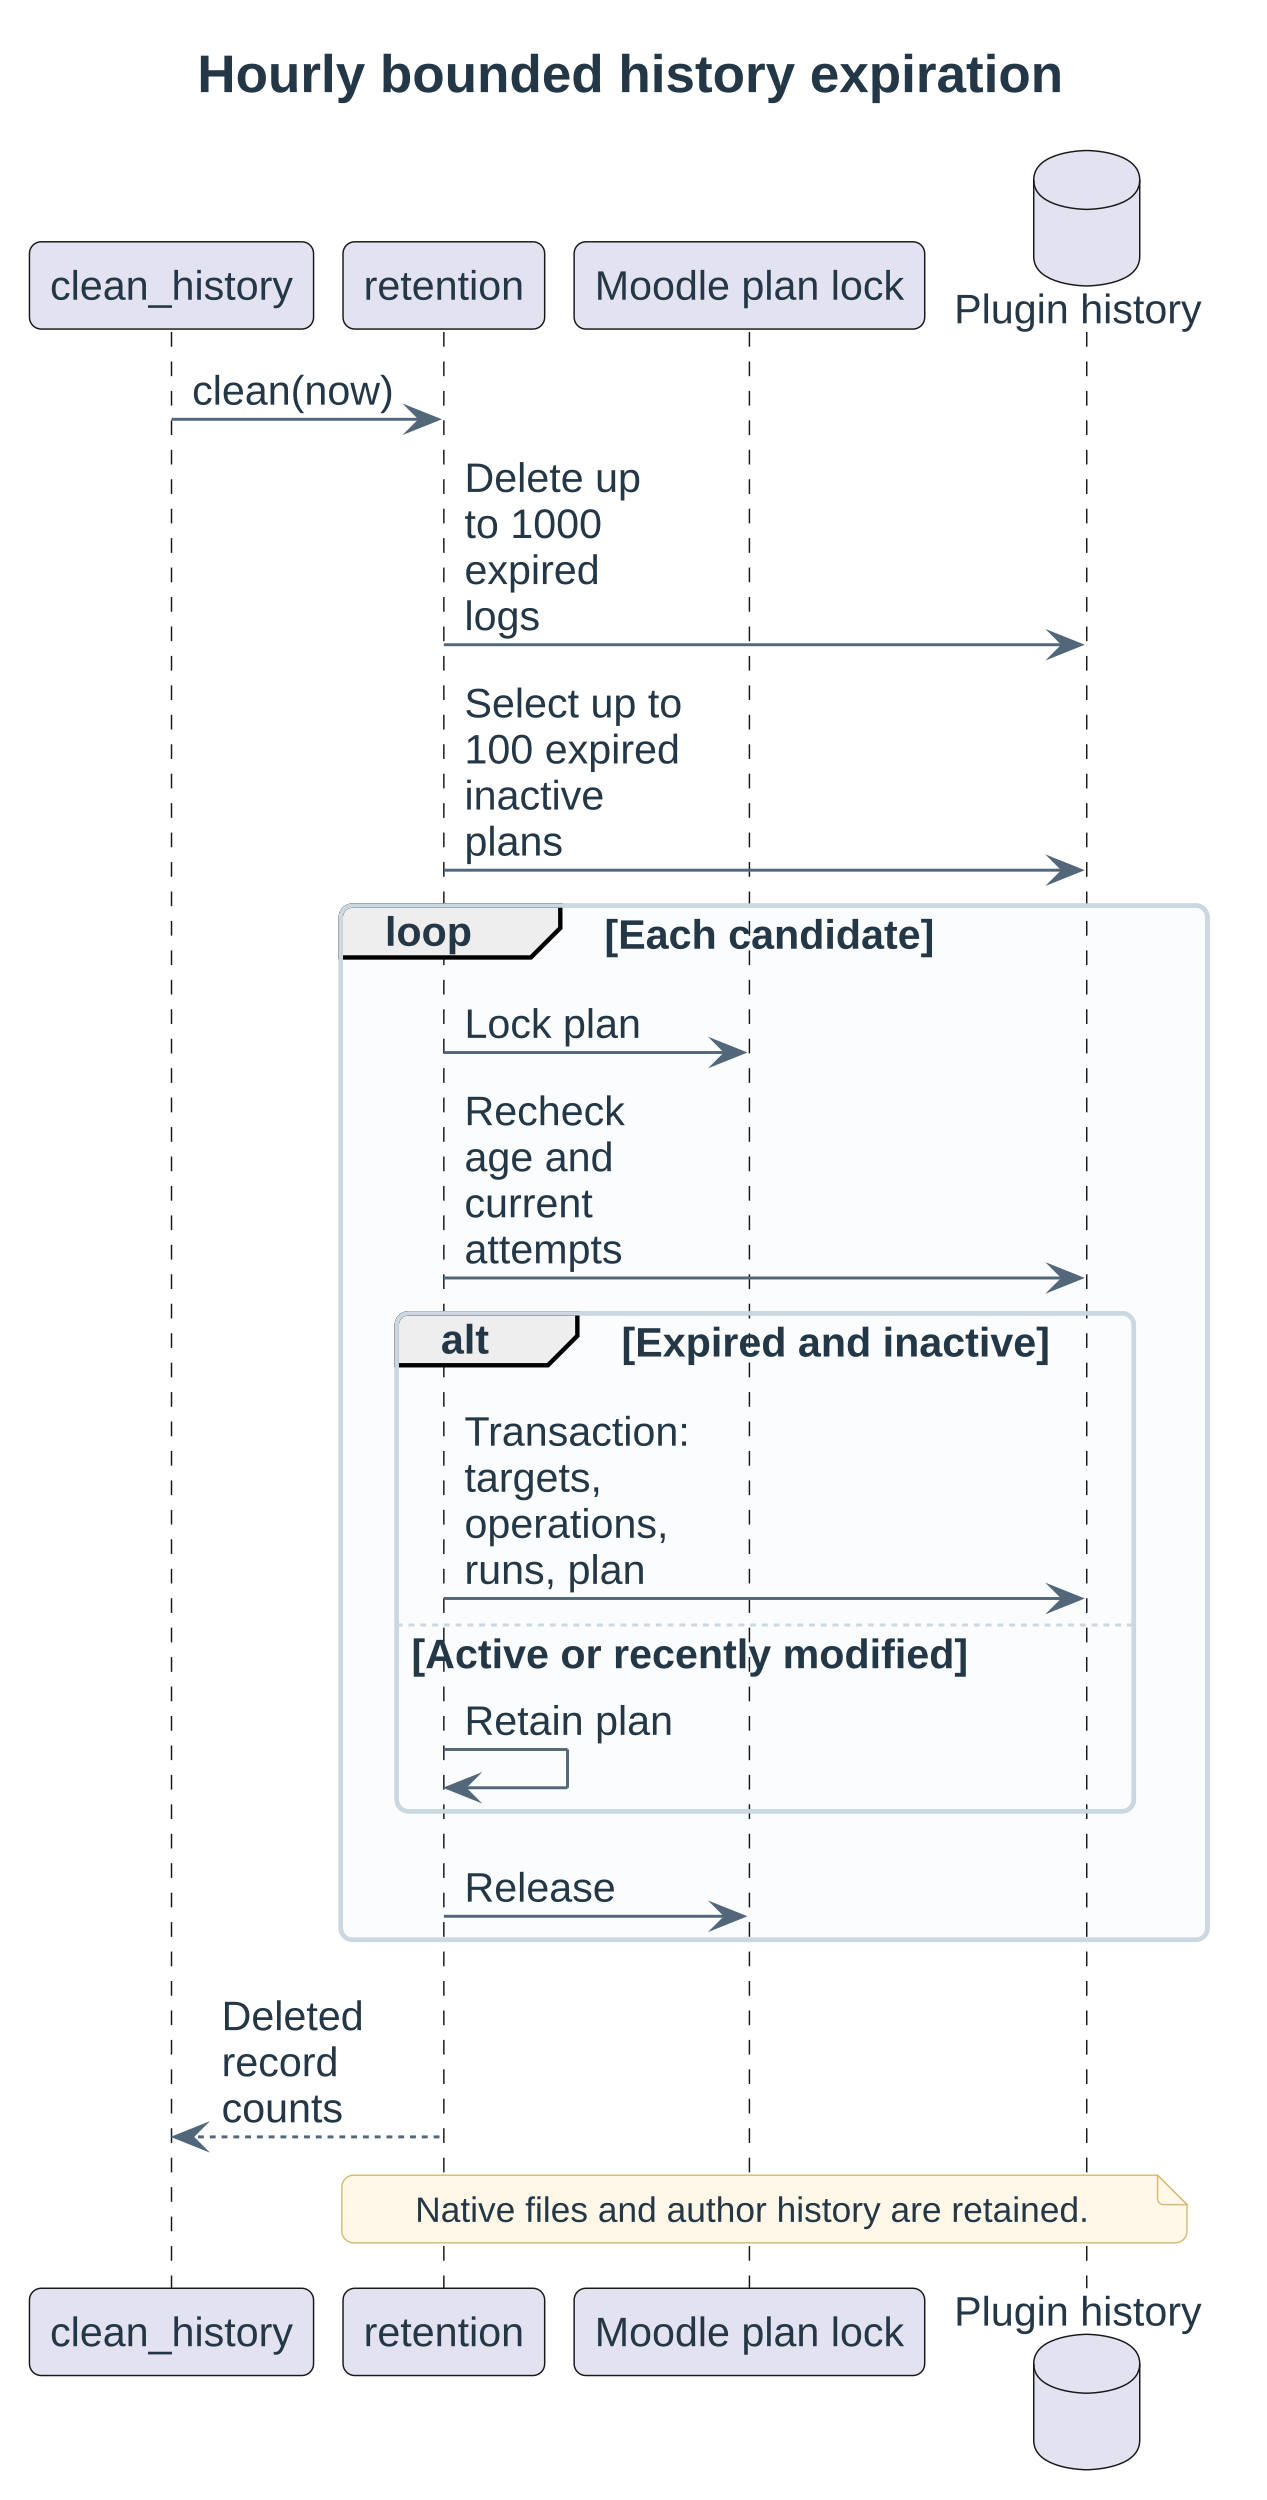
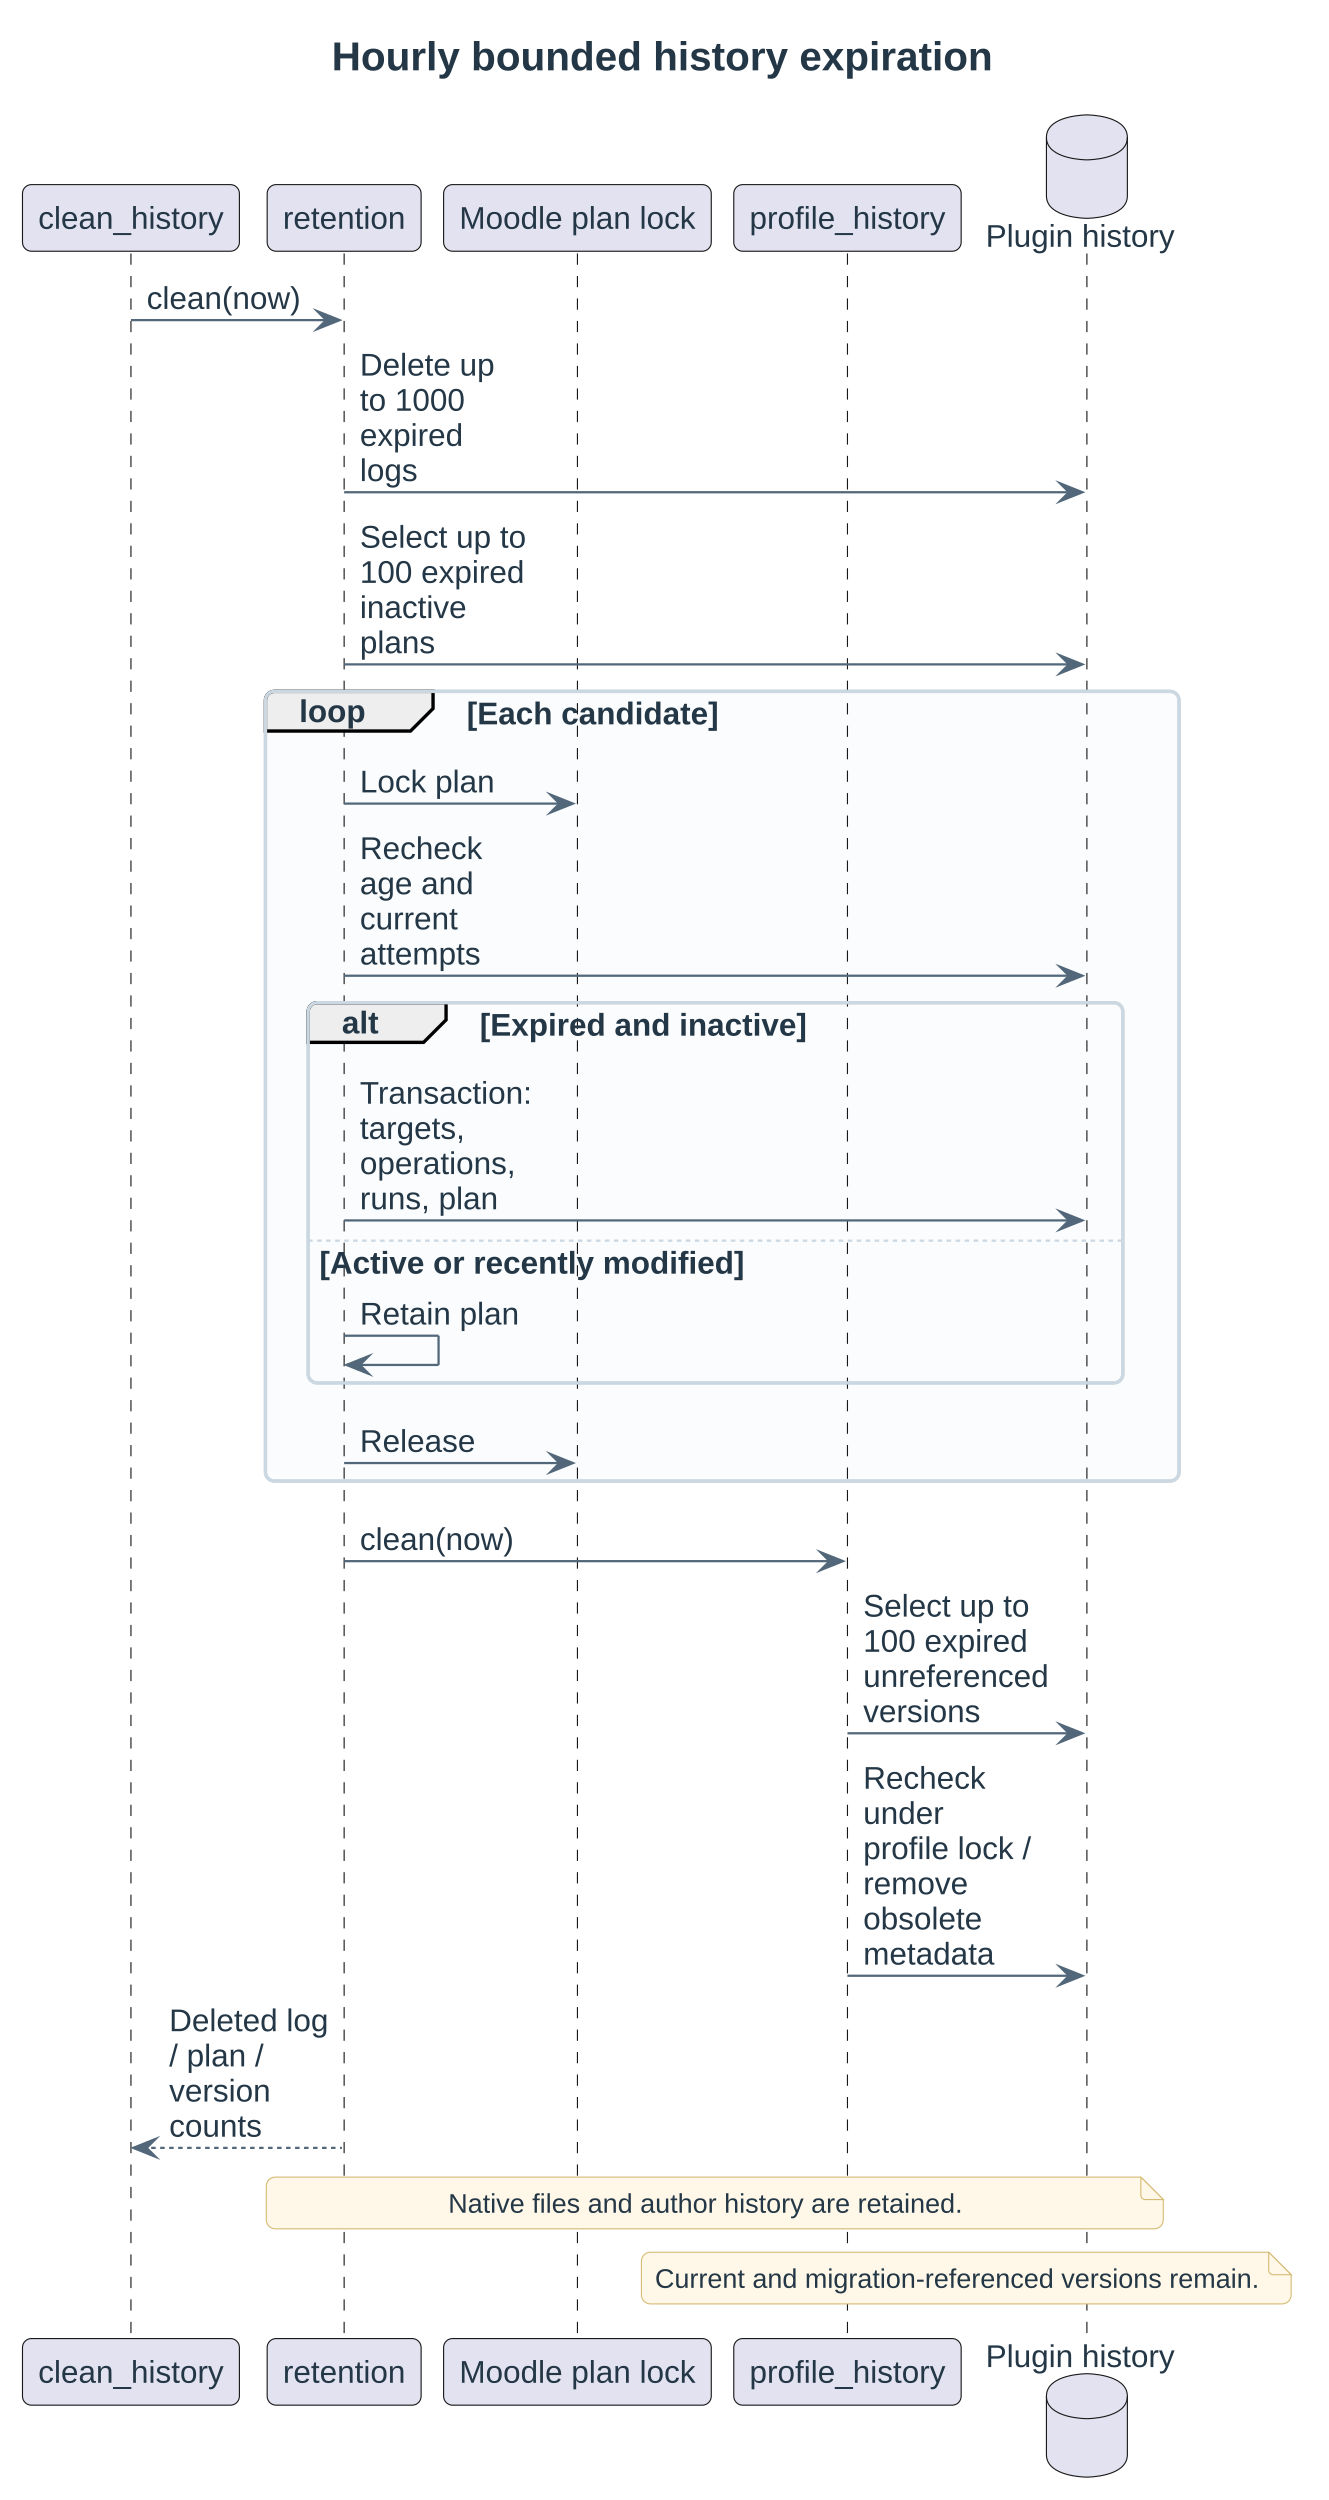
- <svg xmlns="http://www.w3.org/2000/svg" version="1.1" data-diagram-type="SEQUENCE" style="width:430px;height:849px;background:#FFFFFF;" width="430px" height="849px" viewBox="0 0 430 849" zoomAndPan="magnify" preserveAspectRatio="none" contentStyleType="text/css">
+ <svg xmlns="http://www.w3.org/2000/svg" version="1.1" data-diagram-type="SEQUENCE" style="width:591px;height:1112px;background:#FFFFFF;" width="591px" height="1112px" viewBox="0 0 591 1112" zoomAndPan="magnify" preserveAspectRatio="none" contentStyleType="text/css">
  <defs />
  <g font-family="sans-serif" lengthAdjust="spacing">
    <g class="title" data-source-line="2">
-       <text x="67.017" y="31.295" fill="#243746" font-size="18" textLength="294.021" font-weight="700" font-family="Arial">Hourly bounded history expiration</text>
+       <text x="147.537" y="31.295" fill="#243746" font-size="18" textLength="294.021" font-weight="700" font-family="Arial">Hourly bounded history expiration</text>
    </g>
-     <rect x="115.73" y="307.516" width="294.323" height="351.25" fill="#FAFCFD" style="stroke:#FAFCFD;stroke-width:1;" rx="4" ry="4" />
-     <rect x="115.73" y="307.516" width="294.323" height="351.25" fill="none" style="stroke:#CCD8E1;stroke-width:1.5;" rx="4" ry="4" />
-     <rect x="134.73" y="446" width="250.323" height="169.125" fill="#FAFCFD" style="stroke:#FAFCFD;stroke-width:1;" rx="4" ry="4" />
-     <rect x="134.73" y="446" width="250.323" height="169.125" fill="none" style="stroke:#CCD8E1;stroke-width:1.5;" rx="4" ry="4" />
+     <rect x="118.072" y="307.516" width="406.381" height="351.25" fill="#FAFCFD" style="stroke:#FAFCFD;stroke-width:1;" rx="4" ry="4" />
+     <rect x="118.072" y="307.516" width="406.381" height="351.25" fill="none" style="stroke:#CCD8E1;stroke-width:1.5;" rx="4" ry="4" />
+     <rect x="137.072" y="446" width="362.381" height="169.125" fill="#FAFCFD" style="stroke:#FAFCFD;stroke-width:1;" rx="4" ry="4" />
+     <rect x="137.072" y="446" width="362.381" height="169.125" fill="none" style="stroke:#CCD8E1;stroke-width:1.5;" rx="4" ry="4" />
    <g>
-       <rect x="54.745" y="112.75" width="8" height="664.344" fill="#000" fill-opacity="0" />
-       <line x1="58.245" y1="112.75" x2="58.245" y2="777.094" style="stroke:#181818;stroke-width:0.5;stroke-dasharray:5,5;" />
+       <rect x="54.745" y="112.75" width="8" height="927.438" fill="#000" fill-opacity="0" />
+       <line x1="58.245" y1="112.75" x2="58.245" y2="1040.188" style="stroke:#181818;stroke-width:0.5;stroke-dasharray:5,5;" />
    </g>
    <g>
-       <rect x="147.23" y="112.75" width="8" height="664.344" fill="#000" fill-opacity="0" />
-       <line x1="150.73" y1="112.75" x2="150.73" y2="777.094" style="stroke:#181818;stroke-width:0.5;stroke-dasharray:5,5;" />
+       <rect x="149.572" y="112.75" width="8" height="927.438" fill="#000" fill-opacity="0" />
+       <line x1="153.072" y1="112.75" x2="153.072" y2="1040.188" style="stroke:#181818;stroke-width:0.5;stroke-dasharray:5,5;" />
    </g>
    <g>
-       <rect x="251.002" y="112.75" width="8" height="664.344" fill="#000" fill-opacity="0" />
-       <line x1="254.502" y1="112.75" x2="254.502" y2="777.094" style="stroke:#181818;stroke-width:0.5;stroke-dasharray:5,5;" />
+       <rect x="253.344" y="112.75" width="8" height="927.438" fill="#000" fill-opacity="0" />
+       <line x1="256.844" y1="112.75" x2="256.844" y2="1040.188" style="stroke:#181818;stroke-width:0.5;stroke-dasharray:5,5;" />
    </g>
    <g>
-       <rect x="365.554" y="112.75" width="8" height="664.344" fill="#000" fill-opacity="0" />
-       <line x1="369.054" y1="112.75" x2="369.054" y2="777.094" style="stroke:#181818;stroke-width:0.5;stroke-dasharray:5,5;" />
+       <rect x="373.45" y="112.75" width="8" height="927.438" fill="#000" fill-opacity="0" />
+       <line x1="376.95" y1="112.75" x2="376.95" y2="1040.188" style="stroke:#181818;stroke-width:0.5;stroke-dasharray:5,5;" />
+     </g>
+     <g>
+       <rect x="479.953" y="112.75" width="8" height="927.438" fill="#000" fill-opacity="0" />
+       <line x1="483.453" y1="112.75" x2="483.453" y2="1040.188" style="stroke:#181818;stroke-width:0.5;stroke-dasharray:5,5;" />
    </g>
    <rect x="10" y="82.109" width="96.489" height="29.641" fill="#E2E2F0" style="stroke:#181818;stroke-width:0.5;" rx="4" ry="4" />
    <text x="17" y="101.783" fill="#243746" font-size="14" textLength="82.489" font-family="Arial">clean_history</text>
-     <rect x="116.489" y="82.109" width="68.482" height="29.641" fill="#E2E2F0" style="stroke:#181818;stroke-width:0.5;" rx="4" ry="4" />
-     <text x="123.489" y="101.783" fill="#243746" font-size="14" textLength="54.482" font-family="Arial">retention</text>
-     <rect x="194.972" y="82.109" width="119.062" height="29.641" fill="#E2E2F0" style="stroke:#181818;stroke-width:0.5;" rx="4" ry="4" />
-     <text x="201.972" y="101.783" fill="#243746" font-size="14" textLength="105.062" font-family="Arial">Moodle plan lock</text>
-     <text x="324.033" y="109.783" fill="#243746" font-size="14" textLength="84.041" font-family="Arial">Plugin history</text>
-     <path d="M351.054,61.109 C351.054,51.109 369.054,51.109 369.054,51.109 C369.054,51.109 387.054,51.109 387.054,61.109 L387.054,87.109 C387.054,97.109 369.054,97.109 369.054,97.109 C369.054,97.109 351.054,97.109 351.054,87.109 L351.054,61.109" style="stroke:#181818;stroke-width:0.5;" fill="#E2E2F0" />
-     <path d="M351.054,61.109 C351.054,71.109 369.054,71.109 369.054,71.109 C369.054,71.109 387.054,71.109 387.054,61.109" style="stroke:#181818;stroke-width:0.5;" fill="none" />
-     <rect x="10" y="777.094" width="96.489" height="29.641" fill="#E2E2F0" style="stroke:#181818;stroke-width:0.5;" rx="4" ry="4" />
-     <text x="17" y="796.768" fill="#243746" font-size="14" textLength="82.489" font-family="Arial">clean_history</text>
-     <rect x="116.489" y="777.094" width="68.482" height="29.641" fill="#E2E2F0" style="stroke:#181818;stroke-width:0.5;" rx="4" ry="4" />
-     <text x="123.489" y="796.768" fill="#243746" font-size="14" textLength="54.482" font-family="Arial">retention</text>
-     <rect x="194.972" y="777.094" width="119.062" height="29.641" fill="#E2E2F0" style="stroke:#181818;stroke-width:0.5;" rx="4" ry="4" />
-     <text x="201.972" y="796.768" fill="#243746" font-size="14" textLength="105.062" font-family="Arial">Moodle plan lock</text>
-     <text x="324.033" y="789.768" fill="#243746" font-size="14" textLength="84.041" font-family="Arial">Plugin history</text>
-     <path d="M351.054,802.734 C351.054,792.734 369.054,792.734 369.054,792.734 C369.054,792.734 387.054,792.734 387.054,802.734 L387.054,828.734 C387.054,838.734 369.054,838.734 369.054,838.734 C369.054,838.734 351.054,838.734 351.054,828.734 L351.054,802.734" style="stroke:#181818;stroke-width:0.5;" fill="#E2E2F0" />
-     <path d="M351.054,802.734 C351.054,812.734 369.054,812.734 369.054,812.734 C369.054,812.734 387.054,812.734 387.054,802.734" style="stroke:#181818;stroke-width:0.5;" fill="none" />
-     <polygon points="138.73,138.391,148.73,142.391,138.73,146.391,142.73,142.391" fill="#526779" style="stroke:#526779;stroke-width:1;stroke-linejoin:miter;stroke-miterlimit:10;" />
-     <line x1="58.245" y1="142.391" x2="144.73" y2="142.391" style="stroke:#526779;stroke-width:1;" />
+     <rect x="118.831" y="82.109" width="68.482" height="29.641" fill="#E2E2F0" style="stroke:#181818;stroke-width:0.5;" rx="4" ry="4" />
+     <text x="125.831" y="101.783" fill="#243746" font-size="14" textLength="54.482" font-family="Arial">retention</text>
+     <rect x="197.313" y="82.109" width="119.062" height="29.641" fill="#E2E2F0" style="stroke:#181818;stroke-width:0.5;" rx="4" ry="4" />
+     <text x="204.313" y="101.783" fill="#243746" font-size="14" textLength="105.062" font-family="Arial">Moodle plan lock</text>
+     <rect x="326.375" y="82.109" width="101.151" height="29.641" fill="#E2E2F0" style="stroke:#181818;stroke-width:0.5;" rx="4" ry="4" />
+     <text x="333.375" y="101.783" fill="#243746" font-size="14" textLength="87.151" font-family="Arial">profile_history</text>
+     <text x="438.433" y="109.783" fill="#243746" font-size="14" textLength="84.041" font-family="Arial">Plugin history</text>
+     <path d="M465.453,61.109 C465.453,51.109 483.453,51.109 483.453,51.109 C483.453,51.109 501.453,51.109 501.453,61.109 L501.453,87.109 C501.453,97.109 483.453,97.109 483.453,97.109 C483.453,97.109 465.453,97.109 465.453,87.109 L465.453,61.109" style="stroke:#181818;stroke-width:0.5;" fill="#E2E2F0" />
+     <path d="M465.453,61.109 C465.453,71.109 483.453,71.109 483.453,71.109 C483.453,71.109 501.453,71.109 501.453,61.109" style="stroke:#181818;stroke-width:0.5;" fill="none" />
+     <rect x="10" y="1040.188" width="96.489" height="29.641" fill="#E2E2F0" style="stroke:#181818;stroke-width:0.5;" rx="4" ry="4" />
+     <text x="17" y="1059.861" fill="#243746" font-size="14" textLength="82.489" font-family="Arial">clean_history</text>
+     <rect x="118.831" y="1040.188" width="68.482" height="29.641" fill="#E2E2F0" style="stroke:#181818;stroke-width:0.5;" rx="4" ry="4" />
+     <text x="125.831" y="1059.861" fill="#243746" font-size="14" textLength="54.482" font-family="Arial">retention</text>
+     <rect x="197.313" y="1040.188" width="119.062" height="29.641" fill="#E2E2F0" style="stroke:#181818;stroke-width:0.5;" rx="4" ry="4" />
+     <text x="204.313" y="1059.861" fill="#243746" font-size="14" textLength="105.062" font-family="Arial">Moodle plan lock</text>
+     <rect x="326.375" y="1040.188" width="101.151" height="29.641" fill="#E2E2F0" style="stroke:#181818;stroke-width:0.5;" rx="4" ry="4" />
+     <text x="333.375" y="1059.861" fill="#243746" font-size="14" textLength="87.151" font-family="Arial">profile_history</text>
+     <text x="438.433" y="1052.861" fill="#243746" font-size="14" textLength="84.041" font-family="Arial">Plugin history</text>
+     <path d="M465.453,1065.828 C465.453,1055.828 483.453,1055.828 483.453,1055.828 C483.453,1055.828 501.453,1055.828 501.453,1065.828 L501.453,1091.828 C501.453,1101.828 483.453,1101.828 483.453,1101.828 C483.453,1101.828 465.453,1101.828 465.453,1091.828 L465.453,1065.828" style="stroke:#181818;stroke-width:0.5;" fill="#E2E2F0" />
+     <path d="M465.453,1065.828 C465.453,1075.828 483.453,1075.828 483.453,1075.828 C483.453,1075.828 501.453,1075.828 501.453,1065.828" style="stroke:#181818;stroke-width:0.5;" fill="none" />
+     <polygon points="141.072,138.391,151.072,142.391,141.072,146.391,145.072,142.391" fill="#526779" style="stroke:#526779;stroke-width:1;stroke-linejoin:miter;stroke-miterlimit:10;" />
+     <line x1="58.245" y1="142.391" x2="147.072" y2="142.391" style="stroke:#526779;stroke-width:1;" />
    <text x="65.245" y="137.424" fill="#243746" font-size="14" textLength="68.476" font-family="Arial">clean(now)</text>
-     <polygon points="357.054,214.953,367.054,218.953,357.054,222.953,361.054,218.953" fill="#526779" style="stroke:#526779;stroke-width:1;stroke-linejoin:miter;stroke-miterlimit:10;" />
-     <line x1="150.73" y1="218.953" x2="363.054" y2="218.953" style="stroke:#526779;stroke-width:1;" />
-     <text x="157.73" y="167.064" fill="#243746" font-size="14" textLength="40.469" font-family="Arial">Delete</text>
-     <text x="198.199" y="167.064" fill="#243746" font-size="14" font-family="Arial"> </text>
-     <text x="202.089" y="167.064" fill="#243746" font-size="14" textLength="15.572" font-family="Arial">up</text>
-     <text x="157.73" y="182.705" fill="#243746" font-size="14" textLength="11.676" font-family="Arial">to</text>
-     <text x="169.406" y="182.705" fill="#243746" font-size="14" font-family="Arial"> </text>
-     <text x="173.296" y="182.705" fill="#243746" font-size="14" textLength="31.145" font-family="Arial">1000</text>
-     <text x="157.73" y="198.346" fill="#243746" font-size="14" textLength="45.917" font-family="Arial">expired</text>
-     <text x="157.73" y="213.986" fill="#243746" font-size="14" textLength="25.683" font-family="Arial">logs</text>
-     <polygon points="357.054,291.516,367.054,295.516,357.054,299.516,361.054,295.516" fill="#526779" style="stroke:#526779;stroke-width:1;stroke-linejoin:miter;stroke-miterlimit:10;" />
-     <line x1="150.73" y1="295.516" x2="363.054" y2="295.516" style="stroke:#526779;stroke-width:1;" />
-     <text x="157.73" y="243.627" fill="#243746" font-size="14" textLength="38.91" font-family="Arial">Select</text>
-     <text x="196.641" y="243.627" fill="#243746" font-size="14" font-family="Arial"> </text>
-     <text x="200.53" y="243.627" fill="#243746" font-size="14" textLength="15.572" font-family="Arial">up</text>
-     <text x="216.103" y="243.627" fill="#243746" font-size="14" font-family="Arial"> </text>
-     <text x="219.992" y="243.627" fill="#243746" font-size="14" textLength="11.676" font-family="Arial">to</text>
-     <text x="157.73" y="259.268" fill="#243746" font-size="14" textLength="23.358" font-family="Arial">100</text>
-     <text x="181.089" y="259.268" fill="#243746" font-size="14" font-family="Arial"> </text>
-     <text x="184.979" y="259.268" fill="#243746" font-size="14" textLength="45.917" font-family="Arial">expired</text>
-     <text x="157.73" y="274.908" fill="#243746" font-size="14" textLength="47.469" font-family="Arial">inactive</text>
-     <text x="157.73" y="290.549" fill="#243746" font-size="14" textLength="33.469" font-family="Arial">plans</text>
-     <path d="M119.73,307.516 L190.275,307.516 L190.275,315.156 L180.275,325.156 L115.73,325.156 L115.73,311.516 A4,4 0 0 1 119.73,307.516" style="stroke:#000;stroke-width:1.5;" fill="#EEE" />
-     <rect x="115.73" y="307.516" width="294.323" height="351.25" fill="none" style="stroke:#CCD8E1;stroke-width:1.5;" rx="4" ry="4" />
-     <text x="130.73" y="321.189" fill="#243746" font-size="14" textLength="29.545" font-weight="700" font-family="Arial">loop</text>
-     <text x="205.275" y="322.189" fill="#243746" font-size="14" textLength="112.027" font-weight="700" font-family="Arial">[Each candidate]</text>
-     <polygon points="242.502,353.438,252.502,357.438,242.502,361.438,246.502,357.438" fill="#526779" style="stroke:#526779;stroke-width:1;stroke-linejoin:miter;stroke-miterlimit:10;" />
-     <line x1="150.73" y1="357.438" x2="248.502" y2="357.438" style="stroke:#526779;stroke-width:1;" />
-     <text x="157.73" y="352.471" fill="#243746" font-size="14" textLength="29.572" font-family="Arial">Lock</text>
-     <text x="187.303" y="352.471" fill="#243746" font-size="14" font-family="Arial"> </text>
-     <text x="191.192" y="352.471" fill="#243746" font-size="14" textLength="26.469" font-family="Arial">plan</text>
-     <polygon points="357.054,430,367.054,434,357.054,438,361.054,434" fill="#526779" style="stroke:#526779;stroke-width:1;stroke-linejoin:miter;stroke-miterlimit:10;" />
-     <line x1="150.73" y1="434" x2="363.054" y2="434" style="stroke:#526779;stroke-width:1;" />
-     <text x="157.73" y="382.111" fill="#243746" font-size="14" textLength="54.469" font-family="Arial">Recheck</text>
-     <text x="157.73" y="397.752" fill="#243746" font-size="14" textLength="23.358" font-family="Arial">age</text>
-     <text x="181.089" y="397.752" fill="#243746" font-size="14" font-family="Arial"> </text>
-     <text x="184.979" y="397.752" fill="#243746" font-size="14" textLength="23.358" font-family="Arial">and</text>
-     <text x="157.73" y="413.393" fill="#243746" font-size="14" textLength="43.572" font-family="Arial">current</text>
-     <text x="157.73" y="429.033" fill="#243746" font-size="14" textLength="53.689" font-family="Arial">attempts</text>
-     <path d="M138.73,446 L196.068,446 L196.068,453.641 L186.068,463.641 L134.73,463.641 L134.73,450 A4,4 0 0 1 138.73,446" style="stroke:#000;stroke-width:1.5;" fill="#EEE" />
-     <rect x="134.73" y="446" width="250.323" height="169.125" fill="none" style="stroke:#CCD8E1;stroke-width:1.5;" rx="4" ry="4" />
-     <text x="149.73" y="459.674" fill="#243746" font-size="14" textLength="16.338" font-weight="700" font-family="Arial">alt</text>
-     <text x="211.068" y="460.674" fill="#243746" font-size="14" textLength="145.482" font-weight="700" font-family="Arial">[Expired and inactive]</text>
-     <polygon points="357.054,538.844,367.054,542.844,357.054,546.844,361.054,542.844" fill="#526779" style="stroke:#526779;stroke-width:1;stroke-linejoin:miter;stroke-miterlimit:10;" />
-     <line x1="150.73" y1="542.844" x2="363.054" y2="542.844" style="stroke:#526779;stroke-width:1;" />
-     <text x="157.73" y="490.955" fill="#243746" font-size="14" textLength="77.034" font-family="Arial">Transaction:</text>
-     <text x="157.73" y="506.596" fill="#243746" font-size="14" textLength="46.689" font-family="Arial">targets,</text>
-     <text x="157.73" y="522.236" fill="#243746" font-size="14" textLength="69.269" font-family="Arial">operations,</text>
-     <text x="157.73" y="537.877" fill="#243746" font-size="14" textLength="31.124" font-family="Arial">runs,</text>
-     <text x="188.854" y="537.877" fill="#243746" font-size="14" font-family="Arial"> </text>
-     <text x="192.744" y="537.877" fill="#243746" font-size="14" textLength="26.469" font-family="Arial">plan</text>
-     <line x1="134.73" y1="551.844" x2="385.054" y2="551.844" style="stroke:#CCD8E1;stroke-width:1;stroke-dasharray:2,2;" />
-     <text x="139.73" y="566.518" fill="#243746" font-size="14" textLength="189.041" font-weight="700" font-family="Arial">[Active or recently modified]</text>
-     <line x1="150.73" y1="594.125" x2="192.73" y2="594.125" style="stroke:#526779;stroke-width:1;" />
-     <line x1="192.73" y1="594.125" x2="192.73" y2="607.125" style="stroke:#526779;stroke-width:1;" />
-     <line x1="151.73" y1="607.125" x2="192.73" y2="607.125" style="stroke:#526779;stroke-width:1;" />
-     <polygon points="161.73,603.125,151.73,607.125,161.73,611.125,157.73,607.125" fill="#526779" style="stroke:#526779;stroke-width:1;stroke-linejoin:miter;stroke-miterlimit:10;" />
-     <text x="157.73" y="589.158" fill="#243746" font-size="14" textLength="40.469" font-family="Arial">Retain</text>
-     <text x="198.199" y="589.158" fill="#243746" font-size="14" font-family="Arial"> </text>
-     <text x="202.089" y="589.158" fill="#243746" font-size="14" textLength="26.469" font-family="Arial">plan</text>
-     <polygon points="242.502,646.766,252.502,650.766,242.502,654.766,246.502,650.766" fill="#526779" style="stroke:#526779;stroke-width:1;stroke-linejoin:miter;stroke-miterlimit:10;" />
-     <line x1="150.73" y1="650.766" x2="248.502" y2="650.766" style="stroke:#526779;stroke-width:1;" />
-     <text x="157.73" y="645.799" fill="#243746" font-size="14" textLength="51.365" font-family="Arial">Release</text>
-     <polygon points="69.245,721.688,59.245,725.688,69.245,729.688,65.245,725.688" fill="#526779" style="stroke:#526779;stroke-width:1;stroke-linejoin:miter;stroke-miterlimit:10;" />
-     <line x1="63.245" y1="725.688" x2="149.73" y2="725.688" style="stroke:#526779;stroke-width:1;stroke-dasharray:2,2;" />
-     <text x="75.245" y="689.439" fill="#243746" font-size="14" textLength="48.255" font-family="Arial">Deleted</text>
-     <text x="75.245" y="705.08" fill="#243746" font-size="14" textLength="39.683" font-family="Arial">record</text>
-     <text x="75.245" y="720.721" fill="#243746" font-size="14" textLength="41.248" font-family="Arial">counts</text>
-     <path d="M116.1,742.688 L116.1,757.688 A4,4 0 0 0 120.1,761.688 L399.1,761.688 A4,4 0 0 0 403.1,757.688 L403.1,748.688 L393.1,738.688 L120.1,738.688 A4,4 0 0 0 116.1,742.688" style="stroke:#D6BB75;stroke-width:0.5;" fill="#FFF8E8" />
-     <path d="M393.1,738.688 L393.1,746.688 A2,2 0 0 0 395.1,748.688 L403.1,748.688 L393.1,738.688" style="stroke:#D6BB75;stroke-width:0.5;" fill="#FFF8E8" />
-     <text x="140.997" y="754.551" fill="#243746" font-size="12" textLength="228.791" font-family="Arial">Native files and author history are retained.</text>
+     <polygon points="471.453,214.953,481.453,218.953,471.453,222.953,475.453,218.953" fill="#526779" style="stroke:#526779;stroke-width:1;stroke-linejoin:miter;stroke-miterlimit:10;" />
+     <line x1="153.072" y1="218.953" x2="477.453" y2="218.953" style="stroke:#526779;stroke-width:1;" />
+     <text x="160.072" y="167.064" fill="#243746" font-size="14" textLength="40.469" font-family="Arial">Delete</text>
+     <text x="200.541" y="167.064" fill="#243746" font-size="14" font-family="Arial"> </text>
+     <text x="204.43" y="167.064" fill="#243746" font-size="14" textLength="15.572" font-family="Arial">up</text>
+     <text x="160.072" y="182.705" fill="#243746" font-size="14" textLength="11.676" font-family="Arial">to</text>
+     <text x="171.748" y="182.705" fill="#243746" font-size="14" font-family="Arial"> </text>
+     <text x="175.637" y="182.705" fill="#243746" font-size="14" textLength="31.145" font-family="Arial">1000</text>
+     <text x="160.072" y="198.346" fill="#243746" font-size="14" textLength="45.917" font-family="Arial">expired</text>
+     <text x="160.072" y="213.986" fill="#243746" font-size="14" textLength="25.683" font-family="Arial">logs</text>
+     <polygon points="471.453,291.516,481.453,295.516,471.453,299.516,475.453,295.516" fill="#526779" style="stroke:#526779;stroke-width:1;stroke-linejoin:miter;stroke-miterlimit:10;" />
+     <line x1="153.072" y1="295.516" x2="477.453" y2="295.516" style="stroke:#526779;stroke-width:1;" />
+     <text x="160.072" y="243.627" fill="#243746" font-size="14" textLength="38.91" font-family="Arial">Select</text>
+     <text x="198.982" y="243.627" fill="#243746" font-size="14" font-family="Arial"> </text>
+     <text x="202.872" y="243.627" fill="#243746" font-size="14" textLength="15.572" font-family="Arial">up</text>
+     <text x="218.444" y="243.627" fill="#243746" font-size="14" font-family="Arial"> </text>
+     <text x="222.333" y="243.627" fill="#243746" font-size="14" textLength="11.676" font-family="Arial">to</text>
+     <text x="160.072" y="259.268" fill="#243746" font-size="14" textLength="23.358" font-family="Arial">100</text>
+     <text x="183.43" y="259.268" fill="#243746" font-size="14" font-family="Arial"> </text>
+     <text x="187.32" y="259.268" fill="#243746" font-size="14" textLength="45.917" font-family="Arial">expired</text>
+     <text x="160.072" y="274.908" fill="#243746" font-size="14" textLength="47.469" font-family="Arial">inactive</text>
+     <text x="160.072" y="290.549" fill="#243746" font-size="14" textLength="33.469" font-family="Arial">plans</text>
+     <path d="M122.072,307.516 L192.617,307.516 L192.617,315.156 L182.617,325.156 L118.072,325.156 L118.072,311.516 A4,4 0 0 1 122.072,307.516" style="stroke:#000;stroke-width:1.5;" fill="#EEE" />
+     <rect x="118.072" y="307.516" width="406.381" height="351.25" fill="none" style="stroke:#CCD8E1;stroke-width:1.5;" rx="4" ry="4" />
+     <text x="133.072" y="321.189" fill="#243746" font-size="14" textLength="29.545" font-weight="700" font-family="Arial">loop</text>
+     <text x="207.617" y="322.189" fill="#243746" font-size="14" textLength="112.027" font-weight="700" font-family="Arial">[Each candidate]</text>
+     <polygon points="244.844,353.438,254.844,357.438,244.844,361.438,248.844,357.438" fill="#526779" style="stroke:#526779;stroke-width:1;stroke-linejoin:miter;stroke-miterlimit:10;" />
+     <line x1="153.072" y1="357.438" x2="250.844" y2="357.438" style="stroke:#526779;stroke-width:1;" />
+     <text x="160.072" y="352.471" fill="#243746" font-size="14" textLength="29.572" font-family="Arial">Lock</text>
+     <text x="189.644" y="352.471" fill="#243746" font-size="14" font-family="Arial"> </text>
+     <text x="193.534" y="352.471" fill="#243746" font-size="14" textLength="26.469" font-family="Arial">plan</text>
+     <polygon points="471.453,430,481.453,434,471.453,438,475.453,434" fill="#526779" style="stroke:#526779;stroke-width:1;stroke-linejoin:miter;stroke-miterlimit:10;" />
+     <line x1="153.072" y1="434" x2="477.453" y2="434" style="stroke:#526779;stroke-width:1;" />
+     <text x="160.072" y="382.111" fill="#243746" font-size="14" textLength="54.469" font-family="Arial">Recheck</text>
+     <text x="160.072" y="397.752" fill="#243746" font-size="14" textLength="23.358" font-family="Arial">age</text>
+     <text x="183.43" y="397.752" fill="#243746" font-size="14" font-family="Arial"> </text>
+     <text x="187.32" y="397.752" fill="#243746" font-size="14" textLength="23.358" font-family="Arial">and</text>
+     <text x="160.072" y="413.393" fill="#243746" font-size="14" textLength="43.572" font-family="Arial">current</text>
+     <text x="160.072" y="429.033" fill="#243746" font-size="14" textLength="53.689" font-family="Arial">attempts</text>
+     <path d="M141.072,446 L198.41,446 L198.41,453.641 L188.41,463.641 L137.072,463.641 L137.072,450 A4,4 0 0 1 141.072,446" style="stroke:#000;stroke-width:1.5;" fill="#EEE" />
+     <rect x="137.072" y="446" width="362.381" height="169.125" fill="none" style="stroke:#CCD8E1;stroke-width:1.5;" rx="4" ry="4" />
+     <text x="152.072" y="459.674" fill="#243746" font-size="14" textLength="16.338" font-weight="700" font-family="Arial">alt</text>
+     <text x="213.41" y="460.674" fill="#243746" font-size="14" textLength="145.482" font-weight="700" font-family="Arial">[Expired and inactive]</text>
+     <polygon points="471.453,538.844,481.453,542.844,471.453,546.844,475.453,542.844" fill="#526779" style="stroke:#526779;stroke-width:1;stroke-linejoin:miter;stroke-miterlimit:10;" />
+     <line x1="153.072" y1="542.844" x2="477.453" y2="542.844" style="stroke:#526779;stroke-width:1;" />
+     <text x="160.072" y="490.955" fill="#243746" font-size="14" textLength="77.034" font-family="Arial">Transaction:</text>
+     <text x="160.072" y="506.596" fill="#243746" font-size="14" textLength="46.689" font-family="Arial">targets,</text>
+     <text x="160.072" y="522.236" fill="#243746" font-size="14" textLength="69.269" font-family="Arial">operations,</text>
+     <text x="160.072" y="537.877" fill="#243746" font-size="14" textLength="31.124" font-family="Arial">runs,</text>
+     <text x="191.196" y="537.877" fill="#243746" font-size="14" font-family="Arial"> </text>
+     <text x="195.085" y="537.877" fill="#243746" font-size="14" textLength="26.469" font-family="Arial">plan</text>
+     <line x1="137.072" y1="551.844" x2="499.453" y2="551.844" style="stroke:#CCD8E1;stroke-width:1;stroke-dasharray:2,2;" />
+     <text x="142.072" y="566.518" fill="#243746" font-size="14" textLength="189.041" font-weight="700" font-family="Arial">[Active or recently modified]</text>
+     <line x1="153.072" y1="594.125" x2="195.072" y2="594.125" style="stroke:#526779;stroke-width:1;" />
+     <line x1="195.072" y1="594.125" x2="195.072" y2="607.125" style="stroke:#526779;stroke-width:1;" />
+     <line x1="154.072" y1="607.125" x2="195.072" y2="607.125" style="stroke:#526779;stroke-width:1;" />
+     <polygon points="164.072,603.125,154.072,607.125,164.072,611.125,160.072,607.125" fill="#526779" style="stroke:#526779;stroke-width:1;stroke-linejoin:miter;stroke-miterlimit:10;" />
+     <text x="160.072" y="589.158" fill="#243746" font-size="14" textLength="40.469" font-family="Arial">Retain</text>
+     <text x="200.541" y="589.158" fill="#243746" font-size="14" font-family="Arial"> </text>
+     <text x="204.43" y="589.158" fill="#243746" font-size="14" textLength="26.469" font-family="Arial">plan</text>
+     <polygon points="244.844,646.766,254.844,650.766,244.844,654.766,248.844,650.766" fill="#526779" style="stroke:#526779;stroke-width:1;stroke-linejoin:miter;stroke-miterlimit:10;" />
+     <line x1="153.072" y1="650.766" x2="250.844" y2="650.766" style="stroke:#526779;stroke-width:1;" />
+     <text x="160.072" y="645.799" fill="#243746" font-size="14" textLength="51.365" font-family="Arial">Release</text>
+     <polygon points="364.95,690.406,374.95,694.406,364.95,698.406,368.95,694.406" fill="#526779" style="stroke:#526779;stroke-width:1;stroke-linejoin:miter;stroke-miterlimit:10;" />
+     <line x1="153.072" y1="694.406" x2="370.95" y2="694.406" style="stroke:#526779;stroke-width:1;" />
+     <text x="160.072" y="689.439" fill="#243746" font-size="14" textLength="68.476" font-family="Arial">clean(now)</text>
+     <polygon points="471.453,766.969,481.453,770.969,471.453,774.969,475.453,770.969" fill="#526779" style="stroke:#526779;stroke-width:1;stroke-linejoin:miter;stroke-miterlimit:10;" />
+     <line x1="376.95" y1="770.969" x2="477.453" y2="770.969" style="stroke:#526779;stroke-width:1;" />
+     <text x="383.95" y="719.08" fill="#243746" font-size="14" textLength="38.91" font-family="Arial">Select</text>
+     <text x="422.86" y="719.08" fill="#243746" font-size="14" font-family="Arial"> </text>
+     <text x="426.75" y="719.08" fill="#243746" font-size="14" textLength="15.572" font-family="Arial">up</text>
+     <text x="442.322" y="719.08" fill="#243746" font-size="14" font-family="Arial"> </text>
+     <text x="446.212" y="719.08" fill="#243746" font-size="14" textLength="11.676" font-family="Arial">to</text>
+     <text x="383.95" y="734.721" fill="#243746" font-size="14" textLength="23.358" font-family="Arial">100</text>
+     <text x="407.309" y="734.721" fill="#243746" font-size="14" font-family="Arial"> </text>
+     <text x="411.198" y="734.721" fill="#243746" font-size="14" textLength="45.917" font-family="Arial">expired</text>
+     <text x="383.95" y="750.361" fill="#243746" font-size="14" textLength="82.503" font-family="Arial">unreferenced</text>
+     <text x="383.95" y="766.002" fill="#243746" font-size="14" textLength="52.131" font-family="Arial">versions</text>
+     <polygon points="471.453,874.813,481.453,878.813,471.453,882.813,475.453,878.813" fill="#526779" style="stroke:#526779;stroke-width:1;stroke-linejoin:miter;stroke-miterlimit:10;" />
+     <line x1="376.95" y1="878.813" x2="477.453" y2="878.813" style="stroke:#526779;stroke-width:1;" />
+     <text x="383.95" y="795.643" fill="#243746" font-size="14" textLength="54.469" font-family="Arial">Recheck</text>
+     <text x="383.95" y="811.283" fill="#243746" font-size="14" textLength="35.807" font-family="Arial">under</text>
+     <text x="383.95" y="826.924" fill="#243746" font-size="14" textLength="38.131" font-family="Arial">profile</text>
+     <text x="422.081" y="826.924" fill="#243746" font-size="14" font-family="Arial"> </text>
+     <text x="425.971" y="826.924" fill="#243746" font-size="14" textLength="24.896" font-family="Arial">lock</text>
+     <text x="450.867" y="826.924" fill="#243746" font-size="14" font-family="Arial"> </text>
+     <text x="454.757" y="826.924" fill="#243746" font-size="14" font-family="Arial">/</text>
+     <text x="383.95" y="842.564" fill="#243746" font-size="14" textLength="46.683" font-family="Arial">remove</text>
+     <text x="383.95" y="858.205" fill="#243746" font-size="14" textLength="52.931" font-family="Arial">obsolete</text>
+     <text x="383.95" y="873.846" fill="#243746" font-size="14" textLength="58.372" font-family="Arial">metadata</text>
+     <polygon points="69.245,951.375,59.245,955.375,69.245,959.375,65.245,955.375" fill="#526779" style="stroke:#526779;stroke-width:1;stroke-linejoin:miter;stroke-miterlimit:10;" />
+     <line x1="63.245" y1="955.375" x2="152.072" y2="955.375" style="stroke:#526779;stroke-width:1;stroke-dasharray:2,2;" />
+     <text x="75.245" y="903.486" fill="#243746" font-size="14" textLength="48.255" font-family="Arial">Deleted</text>
+     <text x="123.5" y="903.486" fill="#243746" font-size="14" font-family="Arial"> </text>
+     <text x="127.389" y="903.486" fill="#243746" font-size="14" textLength="18.683" font-family="Arial">log</text>
+     <text x="75.245" y="919.127" fill="#243746" font-size="14" font-family="Arial">/</text>
+     <text x="79.134" y="919.127" fill="#243746" font-size="14" font-family="Arial"> </text>
+     <text x="83.024" y="919.127" fill="#243746" font-size="14" textLength="26.469" font-family="Arial">plan</text>
+     <text x="109.493" y="919.127" fill="#243746" font-size="14" font-family="Arial"> </text>
+     <text x="113.382" y="919.127" fill="#243746" font-size="14" font-family="Arial">/</text>
+     <text x="75.245" y="934.768" fill="#243746" font-size="14" textLength="45.131" font-family="Arial">version</text>
+     <text x="75.245" y="950.408" fill="#243746" font-size="14" textLength="41.248" font-family="Arial">counts</text>
+     <path d="M118.441,972.375 L118.441,987.375 A4,4 0 0 0 122.441,991.375 L513.441,991.375 A4,4 0 0 0 517.441,987.375 L517.441,978.375 L507.441,968.375 L122.441,968.375 A4,4 0 0 0 118.441,972.375" style="stroke:#D6BB75;stroke-width:0.5;" fill="#FFF8E8" />
+     <path d="M507.441,968.375 L507.441,976.375 A2,2 0 0 0 509.441,978.375 L517.441,978.375 L507.441,968.375" style="stroke:#D6BB75;stroke-width:0.5;" fill="#FFF8E8" />
+     <text x="199.367" y="984.238" fill="#243746" font-size="12" textLength="228.791" font-family="Arial">Native files and author history are retained.</text>
+     <path d="M285.308,1005.781 L285.308,1020.781 A4,4 0 0 0 289.308,1024.781 L570.308,1024.781 A4,4 0 0 0 574.308,1020.781 L574.308,1011.781 L564.308,1001.781 L289.308,1001.781 A4,4 0 0 0 285.308,1005.781" style="stroke:#D6BB75;stroke-width:0.5;" fill="#FFF8E8" />
+     <path d="M564.308,1001.781 L564.308,1009.781 A2,2 0 0 0 566.308,1011.781 L574.308,1011.781 L564.308,1001.781" style="stroke:#D6BB75;stroke-width:0.5;" fill="#FFF8E8" />
+     <text x="291.308" y="1017.645" fill="#243746" font-size="12" textLength="268.787" font-family="Arial">Current and migration-referenced versions remain.</text>
  </g>
</svg>
